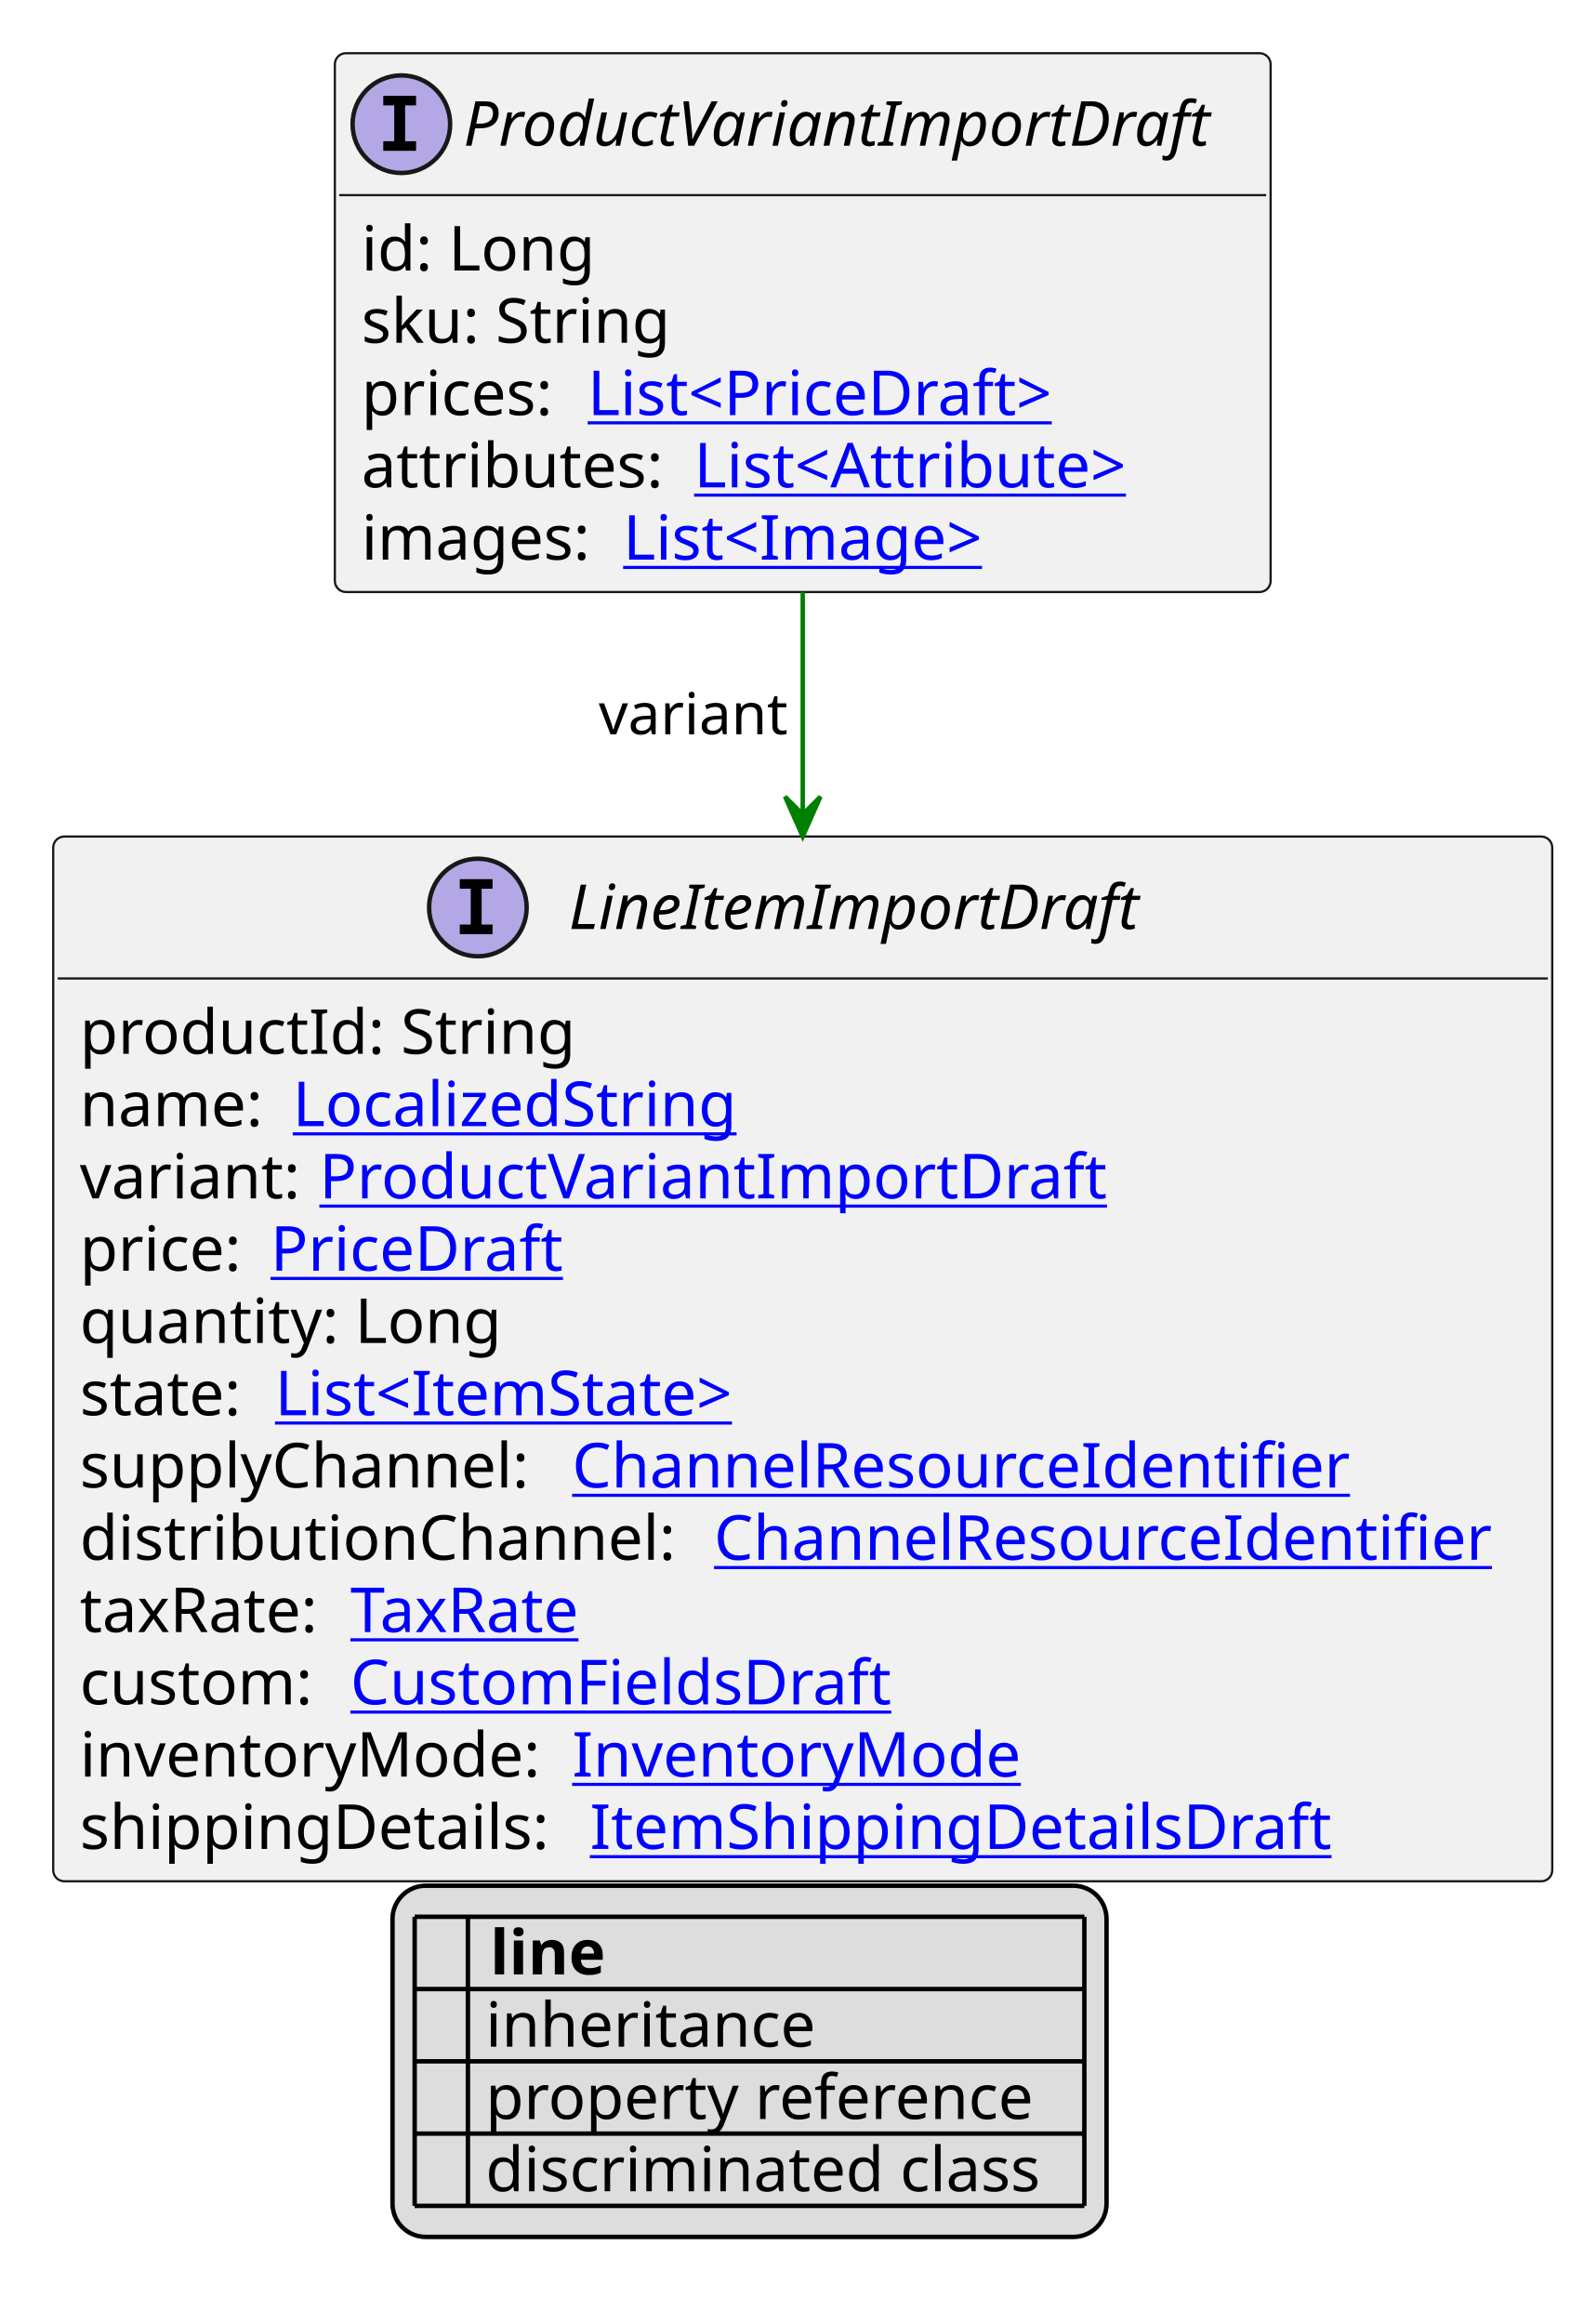
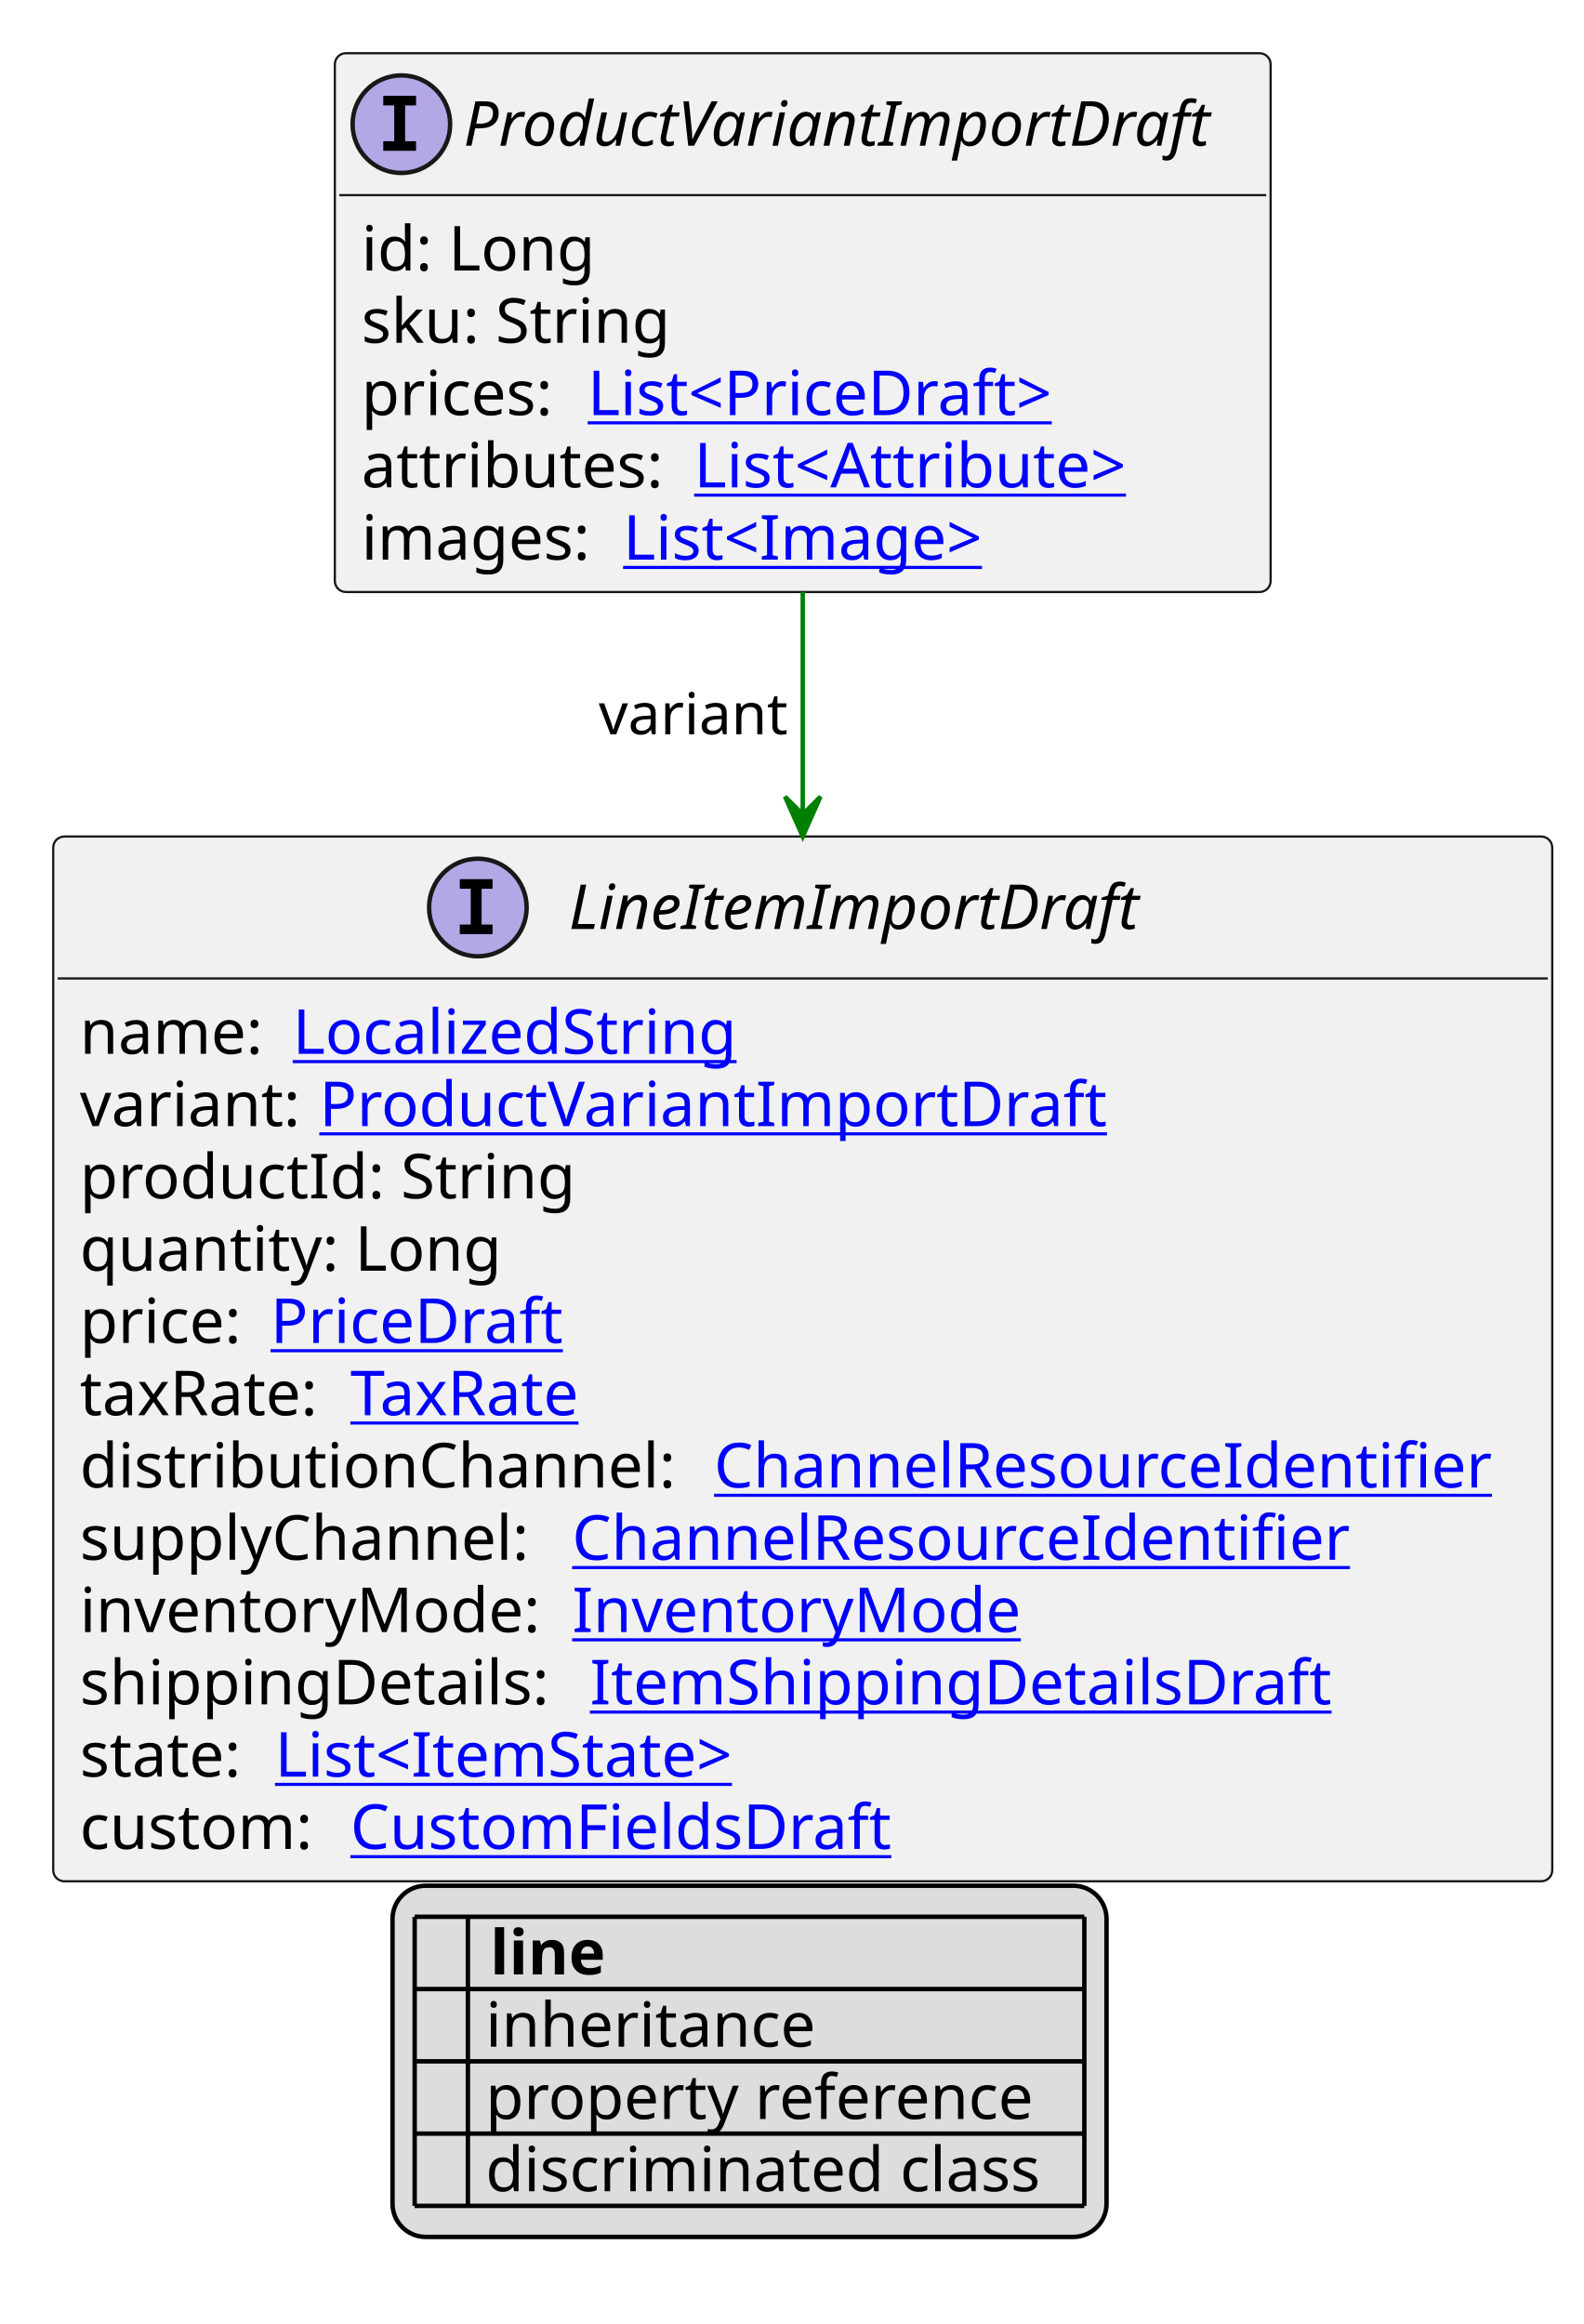
<svg xmlns="http://www.w3.org/2000/svg" xmlns:xlink="http://www.w3.org/1999/xlink" contentStyleType="text/css" height="524px" preserveAspectRatio="none" style="width:357px;height:524px;background:#FFFFFF;" version="1.1" viewBox="0 0 357 524" width="357px" zoomAndPan="magnify">
  <defs>
-     <filter height="1" id="b1cgxtgzn5ekd40" width="1" x="0" y="0">
+     <filter height="1" id="bax2bi020u1ju0" width="1" x="0" y="0">
      <feFlood flood-color="#000000" result="flood" />
      <feComposite in="SourceGraphic" in2="flood" operator="over" />
    </filter>
-     <filter height="1" id="b1cgxtgzn5ekd41" width="1" x="0" y="0">
+     <filter height="1" id="bax2bi020u1ju1" width="1" x="0" y="0">
      <feFlood flood-color="#008000" result="flood" />
      <feComposite in="SourceGraphic" in2="flood" operator="over" />
    </filter>
-     <filter height="1" id="b1cgxtgzn5ekd42" width="1" x="0" y="0">
+     <filter height="1" id="bax2bi020u1ju2" width="1" x="0" y="0">
      <feFlood flood-color="#0000FF" result="flood" />
      <feComposite in="SourceGraphic" in2="flood" operator="over" />
    </filter>
  </defs>
  <g>
    <a href="ProductVariantImportDraft.svg" target="_top" title="ProductVariantImportDraft.svg" xlink:actuate="onRequest" xlink:href="ProductVariantImportDraft.svg" xlink:show="new" xlink:title="ProductVariantImportDraft.svg" xlink:type="simple">
      <g id="elem_ProductVariantImportDraft">
        <rect codeLine="10" fill="#F1F1F1" height="121.484" id="ProductVariantImportDraft" rx="2.5" ry="2.5" style="stroke:#181818;stroke-width:0.5;" width="211" x="75.5" y="12" />
        <ellipse cx="90.5" cy="28" fill="#B4A7E5" rx="11" ry="11" style="stroke:#181818;stroke-width:1.0;" />
        <path d="M86.422,23.766 L86.422,21.609 L93.812,21.609 L93.812,23.766 L91.344,23.766 L91.344,31.844 L93.812,31.844 L93.812,34 L86.422,34 L86.422,31.844 L88.891,31.844 L88.891,23.766 L86.422,23.766 Z " fill="#000000" />
        <text fill="#000000" font-family="sans-serif" font-size="14" font-style="italic" lengthAdjust="spacing" textLength="179" x="104.5" y="32.847">ProductVariantImportDraft</text>
        <line style="stroke:#181818;stroke-width:0.5;" x1="76.5" x2="285.5" y1="44" y2="44" />
        <text fill="#000000" font-family="sans-serif" font-size="14" lengthAdjust="spacing" textLength="55" x="81.5" y="60.995">id: Long</text>
        <text fill="#000000" font-family="sans-serif" font-size="14" lengthAdjust="spacing" textLength="74" x="81.5" y="77.292">sku: String</text>
        <text fill="#000000" font-family="sans-serif" font-size="14" lengthAdjust="spacing" textLength="47" x="81.5" y="93.589">prices:</text>
        <a href="PriceDraft.svg" target="_top" title="PriceDraft.svg" xlink:actuate="onRequest" xlink:href="PriceDraft.svg" xlink:show="new" xlink:title="PriceDraft.svg" xlink:type="simple">
          <text fill="#0000FF" font-family="sans-serif" font-size="14" lengthAdjust="spacing" text-decoration="underline" textLength="114" x="132.5" y="93.589">List&lt;PriceDraft&gt;</text>
        </a>
        <text fill="#000000" font-family="sans-serif" font-size="14" lengthAdjust="spacing" textLength="71" x="81.5" y="109.886">attributes:</text>
        <a href="Attribute.svg" target="_top" title="Attribute.svg" xlink:actuate="onRequest" xlink:href="Attribute.svg" xlink:show="new" xlink:title="Attribute.svg" xlink:type="simple">
          <text fill="#0000FF" font-family="sans-serif" font-size="14" lengthAdjust="spacing" text-decoration="underline" textLength="106" x="156.5" y="109.886">List&lt;Attribute&gt;</text>
        </a>
        <text fill="#000000" font-family="sans-serif" font-size="14" lengthAdjust="spacing" textLength="55" x="81.5" y="126.183">images:</text>
        <a href="Image.svg" target="_top" title="Image.svg" xlink:actuate="onRequest" xlink:href="Image.svg" xlink:show="new" xlink:title="Image.svg" xlink:type="simple">
          <text fill="#0000FF" font-family="sans-serif" font-size="14" lengthAdjust="spacing" text-decoration="underline" textLength="89" x="140.5" y="126.183">List&lt;Image&gt;</text>
        </a>
      </g>
    </a>
    <a href="LineItemImportDraft.svg" target="_top" title="LineItemImportDraft.svg" xlink:actuate="onRequest" xlink:href="LineItemImportDraft.svg" xlink:show="new" xlink:title="LineItemImportDraft.svg" xlink:type="simple">
      <g id="elem_LineItemImportDraft">
        <rect codeLine="20" fill="#F1F1F1" height="235.562" id="LineItemImportDraft" rx="2.5" ry="2.5" style="stroke:#181818;stroke-width:0.5;" width="338" x="12" y="188.617" />
        <ellipse cx="107.75" cy="204.617" fill="#B4A7E5" rx="11" ry="11" style="stroke:#181818;stroke-width:1.0;" />
        <path d="M103.672,200.383 L103.672,198.227 L111.062,198.227 L111.062,200.383 L108.594,200.383 L108.594,208.461 L111.062,208.461 L111.062,210.617 L103.672,210.617 L103.672,208.461 L106.141,208.461 L106.141,200.383 L103.672,200.383 Z " fill="#000000" />
        <text fill="#000000" font-family="sans-serif" font-size="14" font-style="italic" lengthAdjust="spacing" textLength="138" x="128.25" y="209.464">LineItemImportDraft</text>
        <line style="stroke:#181818;stroke-width:0.5;" x1="13" x2="349" y1="220.617" y2="220.617" />
-         <text fill="#000000" font-family="sans-serif" font-size="14" lengthAdjust="spacing" textLength="115" x="18" y="237.612">productId: String</text>
-         <text fill="#000000" font-family="sans-serif" font-size="14" lengthAdjust="spacing" textLength="44" x="18" y="253.909">name:</text>
+         <text fill="#000000" font-family="sans-serif" font-size="14" lengthAdjust="spacing" textLength="44" x="18" y="237.612">name:</text>
        <a href="LocalizedString.svg" target="_top" title="LocalizedString.svg" xlink:actuate="onRequest" xlink:href="LocalizedString.svg" xlink:show="new" xlink:title="LocalizedString.svg" xlink:type="simple">
-           <text fill="#0000FF" font-family="sans-serif" font-size="14" lengthAdjust="spacing" text-decoration="underline" textLength="104" x="66" y="253.909">LocalizedString</text>
+           <text fill="#0000FF" font-family="sans-serif" font-size="14" lengthAdjust="spacing" text-decoration="underline" textLength="104" x="66" y="237.612">LocalizedString</text>
        </a>
-         <text fill="#000000" font-family="sans-serif" font-size="14" lengthAdjust="spacing" textLength="50" x="18" y="270.206">variant:</text>
+         <text fill="#000000" font-family="sans-serif" font-size="14" lengthAdjust="spacing" textLength="50" x="18" y="253.909">variant:</text>
        <a href="ProductVariantImportDraft.svg" target="_top" title="ProductVariantImportDraft.svg" xlink:actuate="onRequest" xlink:href="ProductVariantImportDraft.svg" xlink:show="new" xlink:title="ProductVariantImportDraft.svg" xlink:type="simple">
-           <text fill="#0000FF" font-family="sans-serif" font-size="14" lengthAdjust="spacing" text-decoration="underline" textLength="178" x="72" y="270.206">ProductVariantImportDraft</text>
+           <text fill="#0000FF" font-family="sans-serif" font-size="14" lengthAdjust="spacing" text-decoration="underline" textLength="178" x="72" y="253.909">ProductVariantImportDraft</text>
        </a>
-         <text fill="#000000" font-family="sans-serif" font-size="14" lengthAdjust="spacing" textLength="39" x="18" y="286.503">price:</text>
+         <text fill="#000000" font-family="sans-serif" font-size="14" lengthAdjust="spacing" textLength="115" x="18" y="270.206">productId: String</text>
+         <text fill="#000000" font-family="sans-serif" font-size="14" lengthAdjust="spacing" textLength="98" x="18" y="286.503">quantity: Long</text>
+         <text fill="#000000" font-family="sans-serif" font-size="14" lengthAdjust="spacing" textLength="39" x="18" y="302.8">price:</text>
        <a href="PriceDraft.svg" target="_top" title="PriceDraft.svg" xlink:actuate="onRequest" xlink:href="PriceDraft.svg" xlink:show="new" xlink:title="PriceDraft.svg" xlink:type="simple">
-           <text fill="#0000FF" font-family="sans-serif" font-size="14" lengthAdjust="spacing" text-decoration="underline" textLength="67" x="61" y="286.503">PriceDraft</text>
+           <text fill="#0000FF" font-family="sans-serif" font-size="14" lengthAdjust="spacing" text-decoration="underline" textLength="67" x="61" y="302.8">PriceDraft</text>
        </a>
-         <text fill="#000000" font-family="sans-serif" font-size="14" lengthAdjust="spacing" textLength="98" x="18" y="302.8">quantity: Long</text>
-         <text fill="#000000" font-family="sans-serif" font-size="14" lengthAdjust="spacing" textLength="40" x="18" y="319.097">state:</text>
+         <text fill="#000000" font-family="sans-serif" font-size="14" lengthAdjust="spacing" textLength="57" x="18" y="319.097">taxRate:</text>
+         <a href="TaxRate.svg" target="_top" title="TaxRate.svg" xlink:actuate="onRequest" xlink:href="TaxRate.svg" xlink:show="new" xlink:title="TaxRate.svg" xlink:type="simple">
+           <text fill="#0000FF" font-family="sans-serif" font-size="14" lengthAdjust="spacing" text-decoration="underline" textLength="56" x="79" y="319.097">TaxRate</text>
+         </a>
+         <text fill="#000000" font-family="sans-serif" font-size="14" lengthAdjust="spacing" textLength="139" x="18" y="335.394">distributionChannel:</text>
+         <a href="ChannelResourceIdentifier.svg" target="_top" title="ChannelResourceIdentifier.svg" xlink:actuate="onRequest" xlink:href="ChannelResourceIdentifier.svg" xlink:show="new" xlink:title="ChannelResourceIdentifier.svg" xlink:type="simple">
+           <text fill="#0000FF" font-family="sans-serif" font-size="14" lengthAdjust="spacing" text-decoration="underline" textLength="183" x="161" y="335.394">ChannelResourceIdentifier</text>
+         </a>
+         <text fill="#000000" font-family="sans-serif" font-size="14" lengthAdjust="spacing" textLength="107" x="18" y="351.69">supplyChannel:</text>
+         <a href="ChannelResourceIdentifier.svg" target="_top" title="ChannelResourceIdentifier.svg" xlink:actuate="onRequest" xlink:href="ChannelResourceIdentifier.svg" xlink:show="new" xlink:title="ChannelResourceIdentifier.svg" xlink:type="simple">
+           <text fill="#0000FF" font-family="sans-serif" font-size="14" lengthAdjust="spacing" text-decoration="underline" textLength="183" x="129" y="351.69">ChannelResourceIdentifier</text>
+         </a>
+         <text fill="#000000" font-family="sans-serif" font-size="14" lengthAdjust="spacing" textLength="107" x="18" y="367.987">inventoryMode:</text>
+         <a href="InventoryMode.svg" target="_top" title="InventoryMode.svg" xlink:actuate="onRequest" xlink:href="InventoryMode.svg" xlink:show="new" xlink:title="InventoryMode.svg" xlink:type="simple">
+           <text fill="#0000FF" font-family="sans-serif" font-size="14" lengthAdjust="spacing" text-decoration="underline" textLength="102" x="129" y="367.987">InventoryMode</text>
+         </a>
+         <text fill="#000000" font-family="sans-serif" font-size="14" lengthAdjust="spacing" textLength="111" x="18" y="384.284">shippingDetails:</text>
+         <a href="ItemShippingDetailsDraft.svg" target="_top" title="ItemShippingDetailsDraft.svg" xlink:actuate="onRequest" xlink:href="ItemShippingDetailsDraft.svg" xlink:show="new" xlink:title="ItemShippingDetailsDraft.svg" xlink:type="simple">
+           <text fill="#0000FF" font-family="sans-serif" font-size="14" lengthAdjust="spacing" text-decoration="underline" textLength="170" x="133" y="384.284">ItemShippingDetailsDraft</text>
+         </a>
+         <text fill="#000000" font-family="sans-serif" font-size="14" lengthAdjust="spacing" textLength="40" x="18" y="400.581">state:</text>
        <a href="ItemState.svg" target="_top" title="ItemState.svg" xlink:actuate="onRequest" xlink:href="ItemState.svg" xlink:show="new" xlink:title="ItemState.svg" xlink:type="simple">
-           <text fill="#0000FF" font-family="sans-serif" font-size="14" lengthAdjust="spacing" text-decoration="underline" textLength="113" x="62" y="319.097">List&lt;ItemState&gt;</text>
+           <text fill="#0000FF" font-family="sans-serif" font-size="14" lengthAdjust="spacing" text-decoration="underline" textLength="113" x="62" y="400.581">List&lt;ItemState&gt;</text>
        </a>
-         <text fill="#000000" font-family="sans-serif" font-size="14" lengthAdjust="spacing" textLength="107" x="18" y="335.394">supplyChannel:</text>
-         <a href="ChannelResourceIdentifier.svg" target="_top" title="ChannelResourceIdentifier.svg" xlink:actuate="onRequest" xlink:href="ChannelResourceIdentifier.svg" xlink:show="new" xlink:title="ChannelResourceIdentifier.svg" xlink:type="simple">
-           <text fill="#0000FF" font-family="sans-serif" font-size="14" lengthAdjust="spacing" text-decoration="underline" textLength="183" x="129" y="335.394">ChannelResourceIdentifier</text>
-         </a>
-         <text fill="#000000" font-family="sans-serif" font-size="14" lengthAdjust="spacing" textLength="139" x="18" y="351.69">distributionChannel:</text>
-         <a href="ChannelResourceIdentifier.svg" target="_top" title="ChannelResourceIdentifier.svg" xlink:actuate="onRequest" xlink:href="ChannelResourceIdentifier.svg" xlink:show="new" xlink:title="ChannelResourceIdentifier.svg" xlink:type="simple">
-           <text fill="#0000FF" font-family="sans-serif" font-size="14" lengthAdjust="spacing" text-decoration="underline" textLength="183" x="161" y="351.69">ChannelResourceIdentifier</text>
-         </a>
-         <text fill="#000000" font-family="sans-serif" font-size="14" lengthAdjust="spacing" textLength="57" x="18" y="367.987">taxRate:</text>
-         <a href="TaxRate.svg" target="_top" title="TaxRate.svg" xlink:actuate="onRequest" xlink:href="TaxRate.svg" xlink:show="new" xlink:title="TaxRate.svg" xlink:type="simple">
-           <text fill="#0000FF" font-family="sans-serif" font-size="14" lengthAdjust="spacing" text-decoration="underline" textLength="56" x="79" y="367.987">TaxRate</text>
-         </a>
-         <text fill="#000000" font-family="sans-serif" font-size="14" lengthAdjust="spacing" textLength="57" x="18" y="384.284">custom:</text>
+         <text fill="#000000" font-family="sans-serif" font-size="14" lengthAdjust="spacing" textLength="57" x="18" y="416.878">custom:</text>
        <a href="CustomFieldsDraft.svg" target="_top" title="CustomFieldsDraft.svg" xlink:actuate="onRequest" xlink:href="CustomFieldsDraft.svg" xlink:show="new" xlink:title="CustomFieldsDraft.svg" xlink:type="simple">
-           <text fill="#0000FF" font-family="sans-serif" font-size="14" lengthAdjust="spacing" text-decoration="underline" textLength="127" x="79" y="384.284">CustomFieldsDraft</text>
-         </a>
-         <text fill="#000000" font-family="sans-serif" font-size="14" lengthAdjust="spacing" textLength="107" x="18" y="400.581">inventoryMode:</text>
-         <a href="InventoryMode.svg" target="_top" title="InventoryMode.svg" xlink:actuate="onRequest" xlink:href="InventoryMode.svg" xlink:show="new" xlink:title="InventoryMode.svg" xlink:type="simple">
-           <text fill="#0000FF" font-family="sans-serif" font-size="14" lengthAdjust="spacing" text-decoration="underline" textLength="102" x="129" y="400.581">InventoryMode</text>
-         </a>
-         <text fill="#000000" font-family="sans-serif" font-size="14" lengthAdjust="spacing" textLength="111" x="18" y="416.878">shippingDetails:</text>
-         <a href="ItemShippingDetailsDraft.svg" target="_top" title="ItemShippingDetailsDraft.svg" xlink:actuate="onRequest" xlink:href="ItemShippingDetailsDraft.svg" xlink:show="new" xlink:title="ItemShippingDetailsDraft.svg" xlink:type="simple">
-           <text fill="#0000FF" font-family="sans-serif" font-size="14" lengthAdjust="spacing" text-decoration="underline" textLength="170" x="133" y="416.878">ItemShippingDetailsDraft</text>
+           <text fill="#0000FF" font-family="sans-serif" font-size="14" lengthAdjust="spacing" text-decoration="underline" textLength="127" x="79" y="416.878">CustomFieldsDraft</text>
        </a>
      </g>
    </a>
    <line style="stroke:#008000;stroke-width:1.0;" x1="181" x2="181" y1="133.484" y2="188.617" />
    <polygon fill="#008000" points="181,188.617,185,179.617,181,183.617,177,179.617,181,188.617" style="stroke:#008000;stroke-width:1.0;" />
    <text fill="#000000" font-family="sans-serif" font-size="13" lengthAdjust="spacing" textLength="44" x="135" y="165.551">variant</text>
    <rect fill="#DDDDDD" height="79.188" id="_legend" rx="7.5" ry="7.5" style="stroke:#000000;stroke-width:1.0;" width="161" x="88.5" y="425.18" />
    <text fill="#000000" font-family="sans-serif" font-size="14" font-weight="bold" lengthAdjust="spacing" textLength="5" x="93.5" y="445.175"> </text>
    <text fill="#000000" font-family="sans-serif" font-size="14" font-weight="bold" lengthAdjust="spacing" textLength="28" x="110.5" y="445.175">line</text>
-     <text fill="#000000" filter="url(#b1cgxtgzn5ekd40)" font-family="sans-serif" font-size="14" lengthAdjust="spacing" textLength="12" x="93.5" y="461.472">   </text>
+     <text fill="#000000" filter="url(#bax2bi020u1ju0)" font-family="sans-serif" font-size="14" lengthAdjust="spacing" textLength="12" x="93.5" y="461.472">   </text>
    <text fill="#000000" font-family="sans-serif" font-size="14" lengthAdjust="spacing" textLength="77" x="109.5" y="461.472">inheritance</text>
-     <text fill="#000000" filter="url(#b1cgxtgzn5ekd41)" font-family="sans-serif" font-size="14" lengthAdjust="spacing" textLength="12" x="93.5" y="477.769">   </text>
+     <text fill="#000000" filter="url(#bax2bi020u1ju1)" font-family="sans-serif" font-size="14" lengthAdjust="spacing" textLength="12" x="93.5" y="477.769">   </text>
    <text fill="#000000" font-family="sans-serif" font-size="14" lengthAdjust="spacing" textLength="129" x="109.5" y="477.769">property reference</text>
-     <text fill="#000000" filter="url(#b1cgxtgzn5ekd42)" font-family="sans-serif" font-size="14" lengthAdjust="spacing" textLength="12" x="93.5" y="494.065">   </text>
+     <text fill="#000000" filter="url(#bax2bi020u1ju2)" font-family="sans-serif" font-size="14" lengthAdjust="spacing" textLength="12" x="93.5" y="494.065">   </text>
    <text fill="#000000" font-family="sans-serif" font-size="14" lengthAdjust="spacing" textLength="131" x="109.5" y="494.065">discriminated class</text>
    <line style="stroke:#000000;stroke-width:1.0;" x1="93.5" x2="244.5" y1="432.18" y2="432.18" />
    <line style="stroke:#000000;stroke-width:1.0;" x1="93.5" x2="244.5" y1="448.477" y2="448.477" />
    <line style="stroke:#000000;stroke-width:1.0;" x1="93.5" x2="244.5" y1="464.773" y2="464.773" />
    <line style="stroke:#000000;stroke-width:1.0;" x1="93.5" x2="244.5" y1="481.07" y2="481.07" />
    <line style="stroke:#000000;stroke-width:1.0;" x1="93.5" x2="244.5" y1="497.367" y2="497.367" />
    <line style="stroke:#000000;stroke-width:1.0;" x1="93.5" x2="93.5" y1="432.18" y2="497.367" />
    <line style="stroke:#000000;stroke-width:1.0;" x1="105.5" x2="105.5" y1="432.18" y2="497.367" />
    <line style="stroke:#000000;stroke-width:1.0;" x1="244.5" x2="244.5" y1="432.18" y2="497.367" />
  </g>
</svg>
